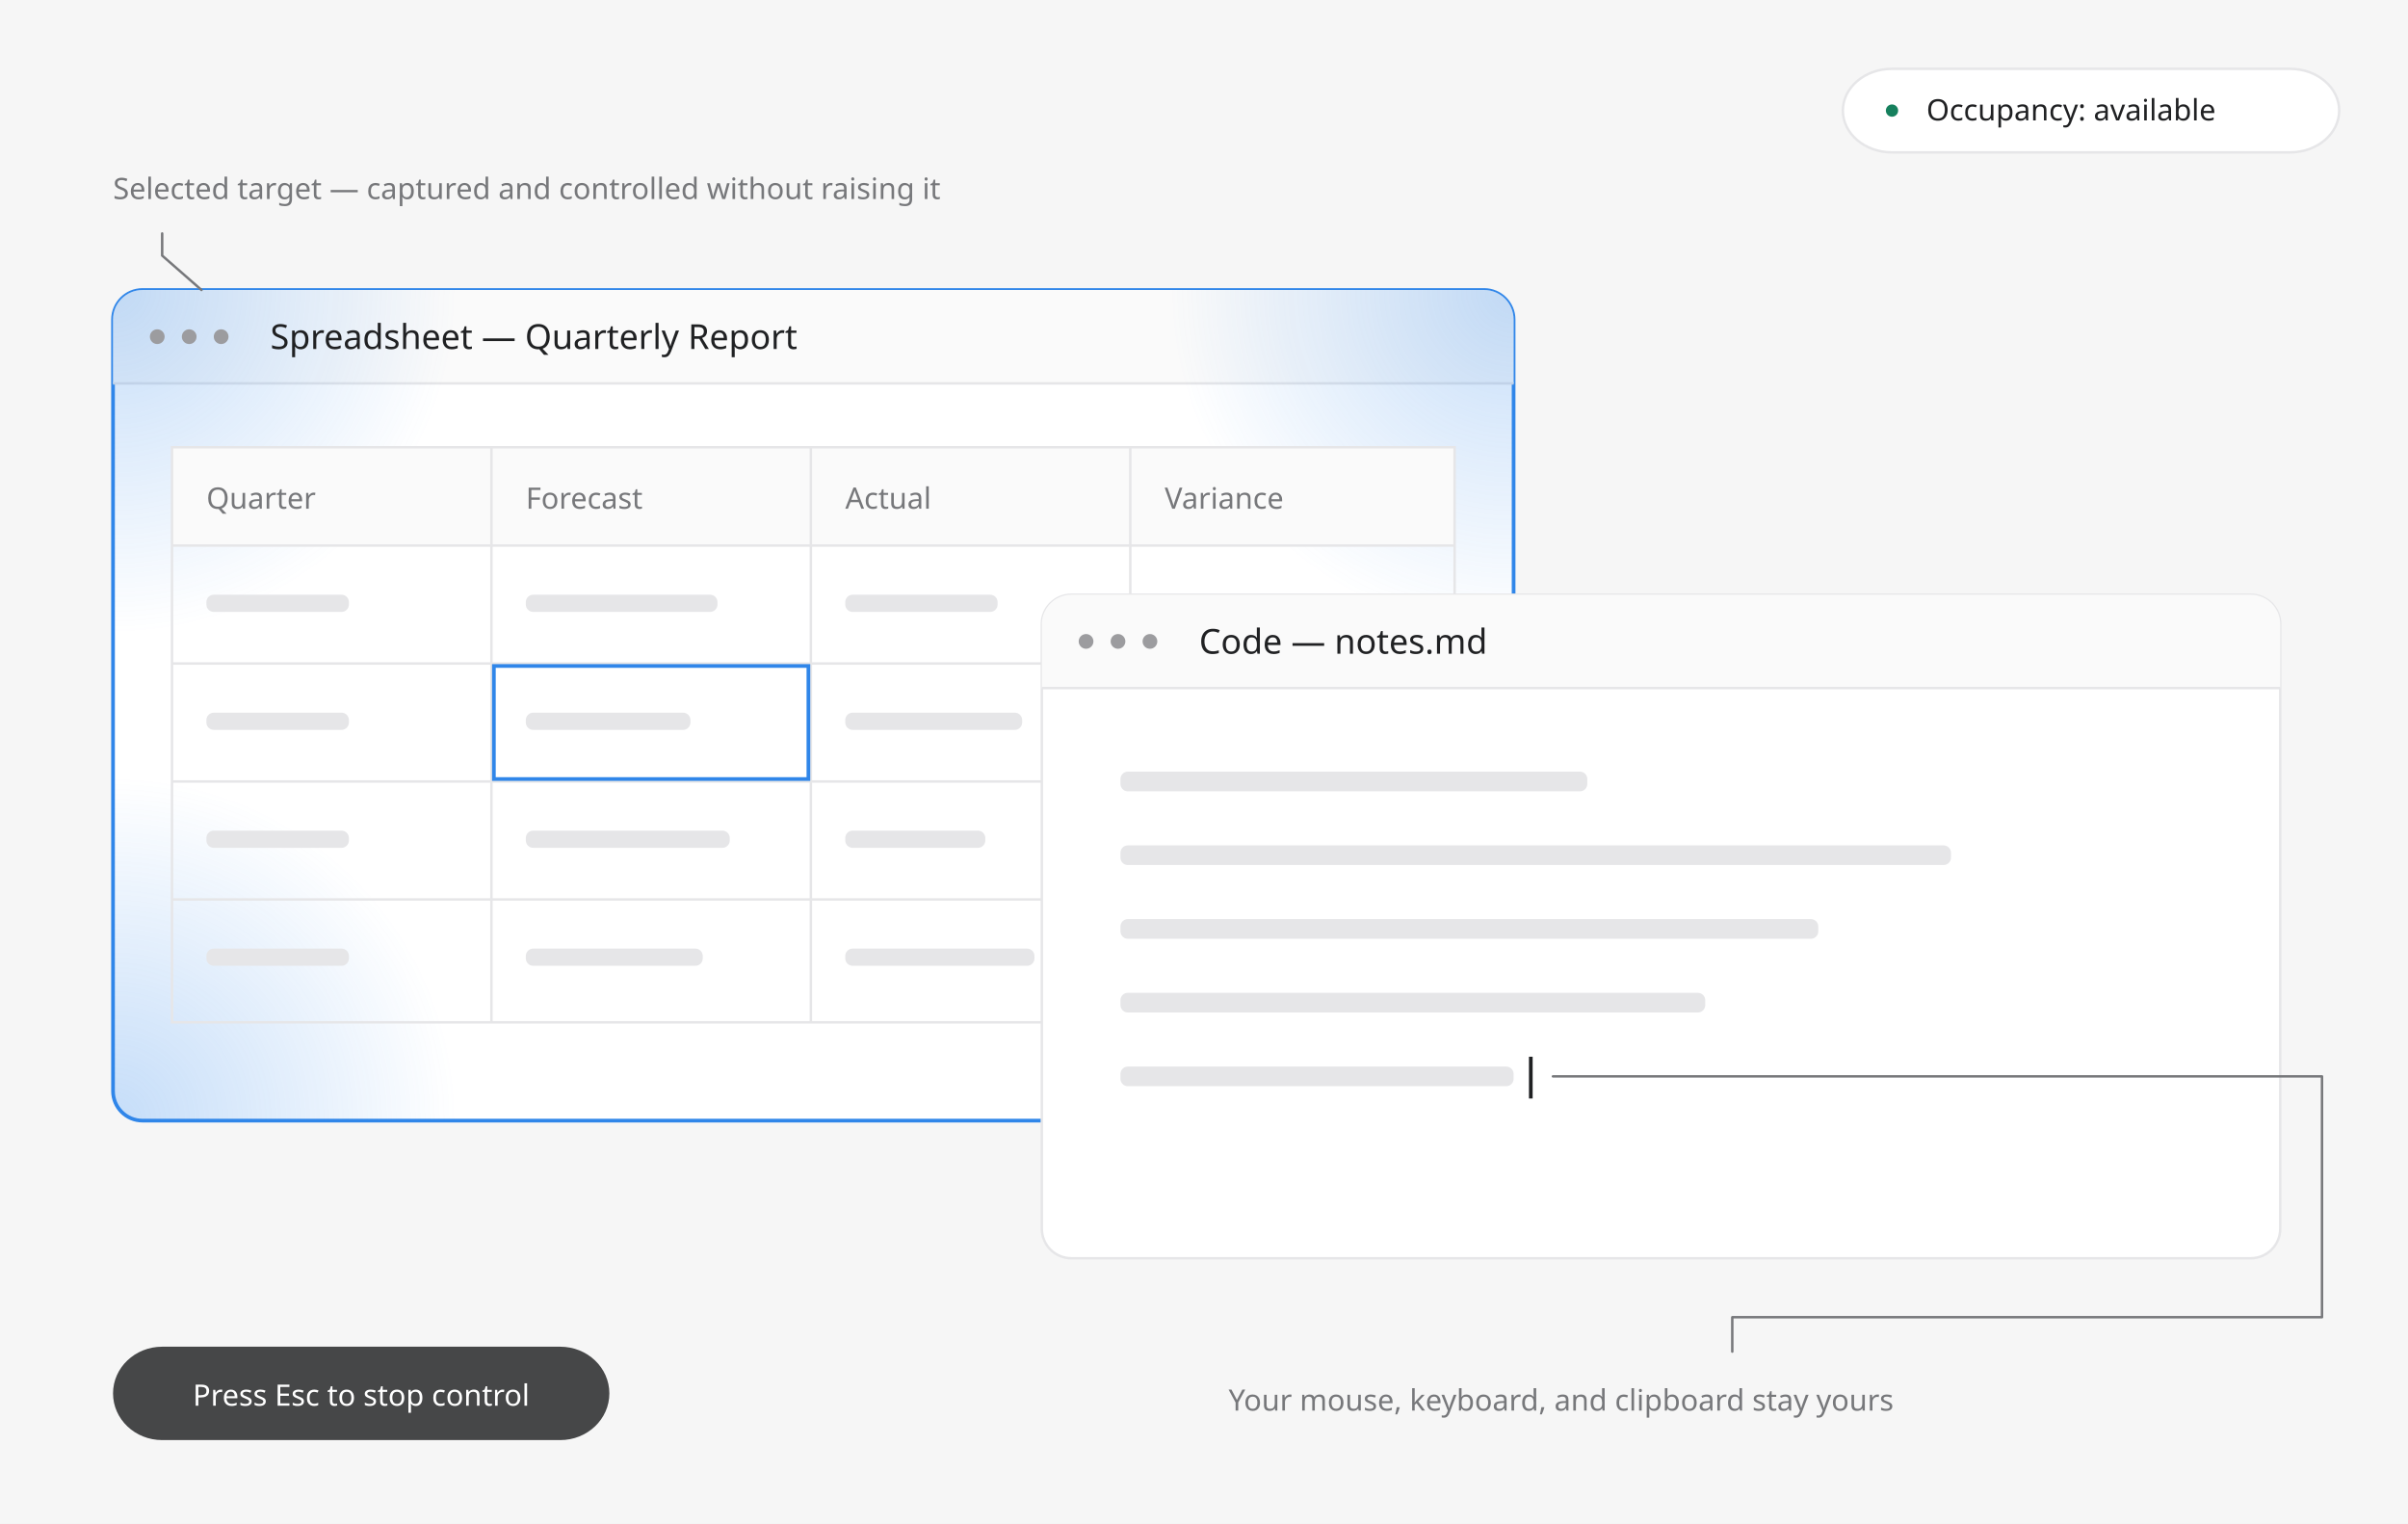
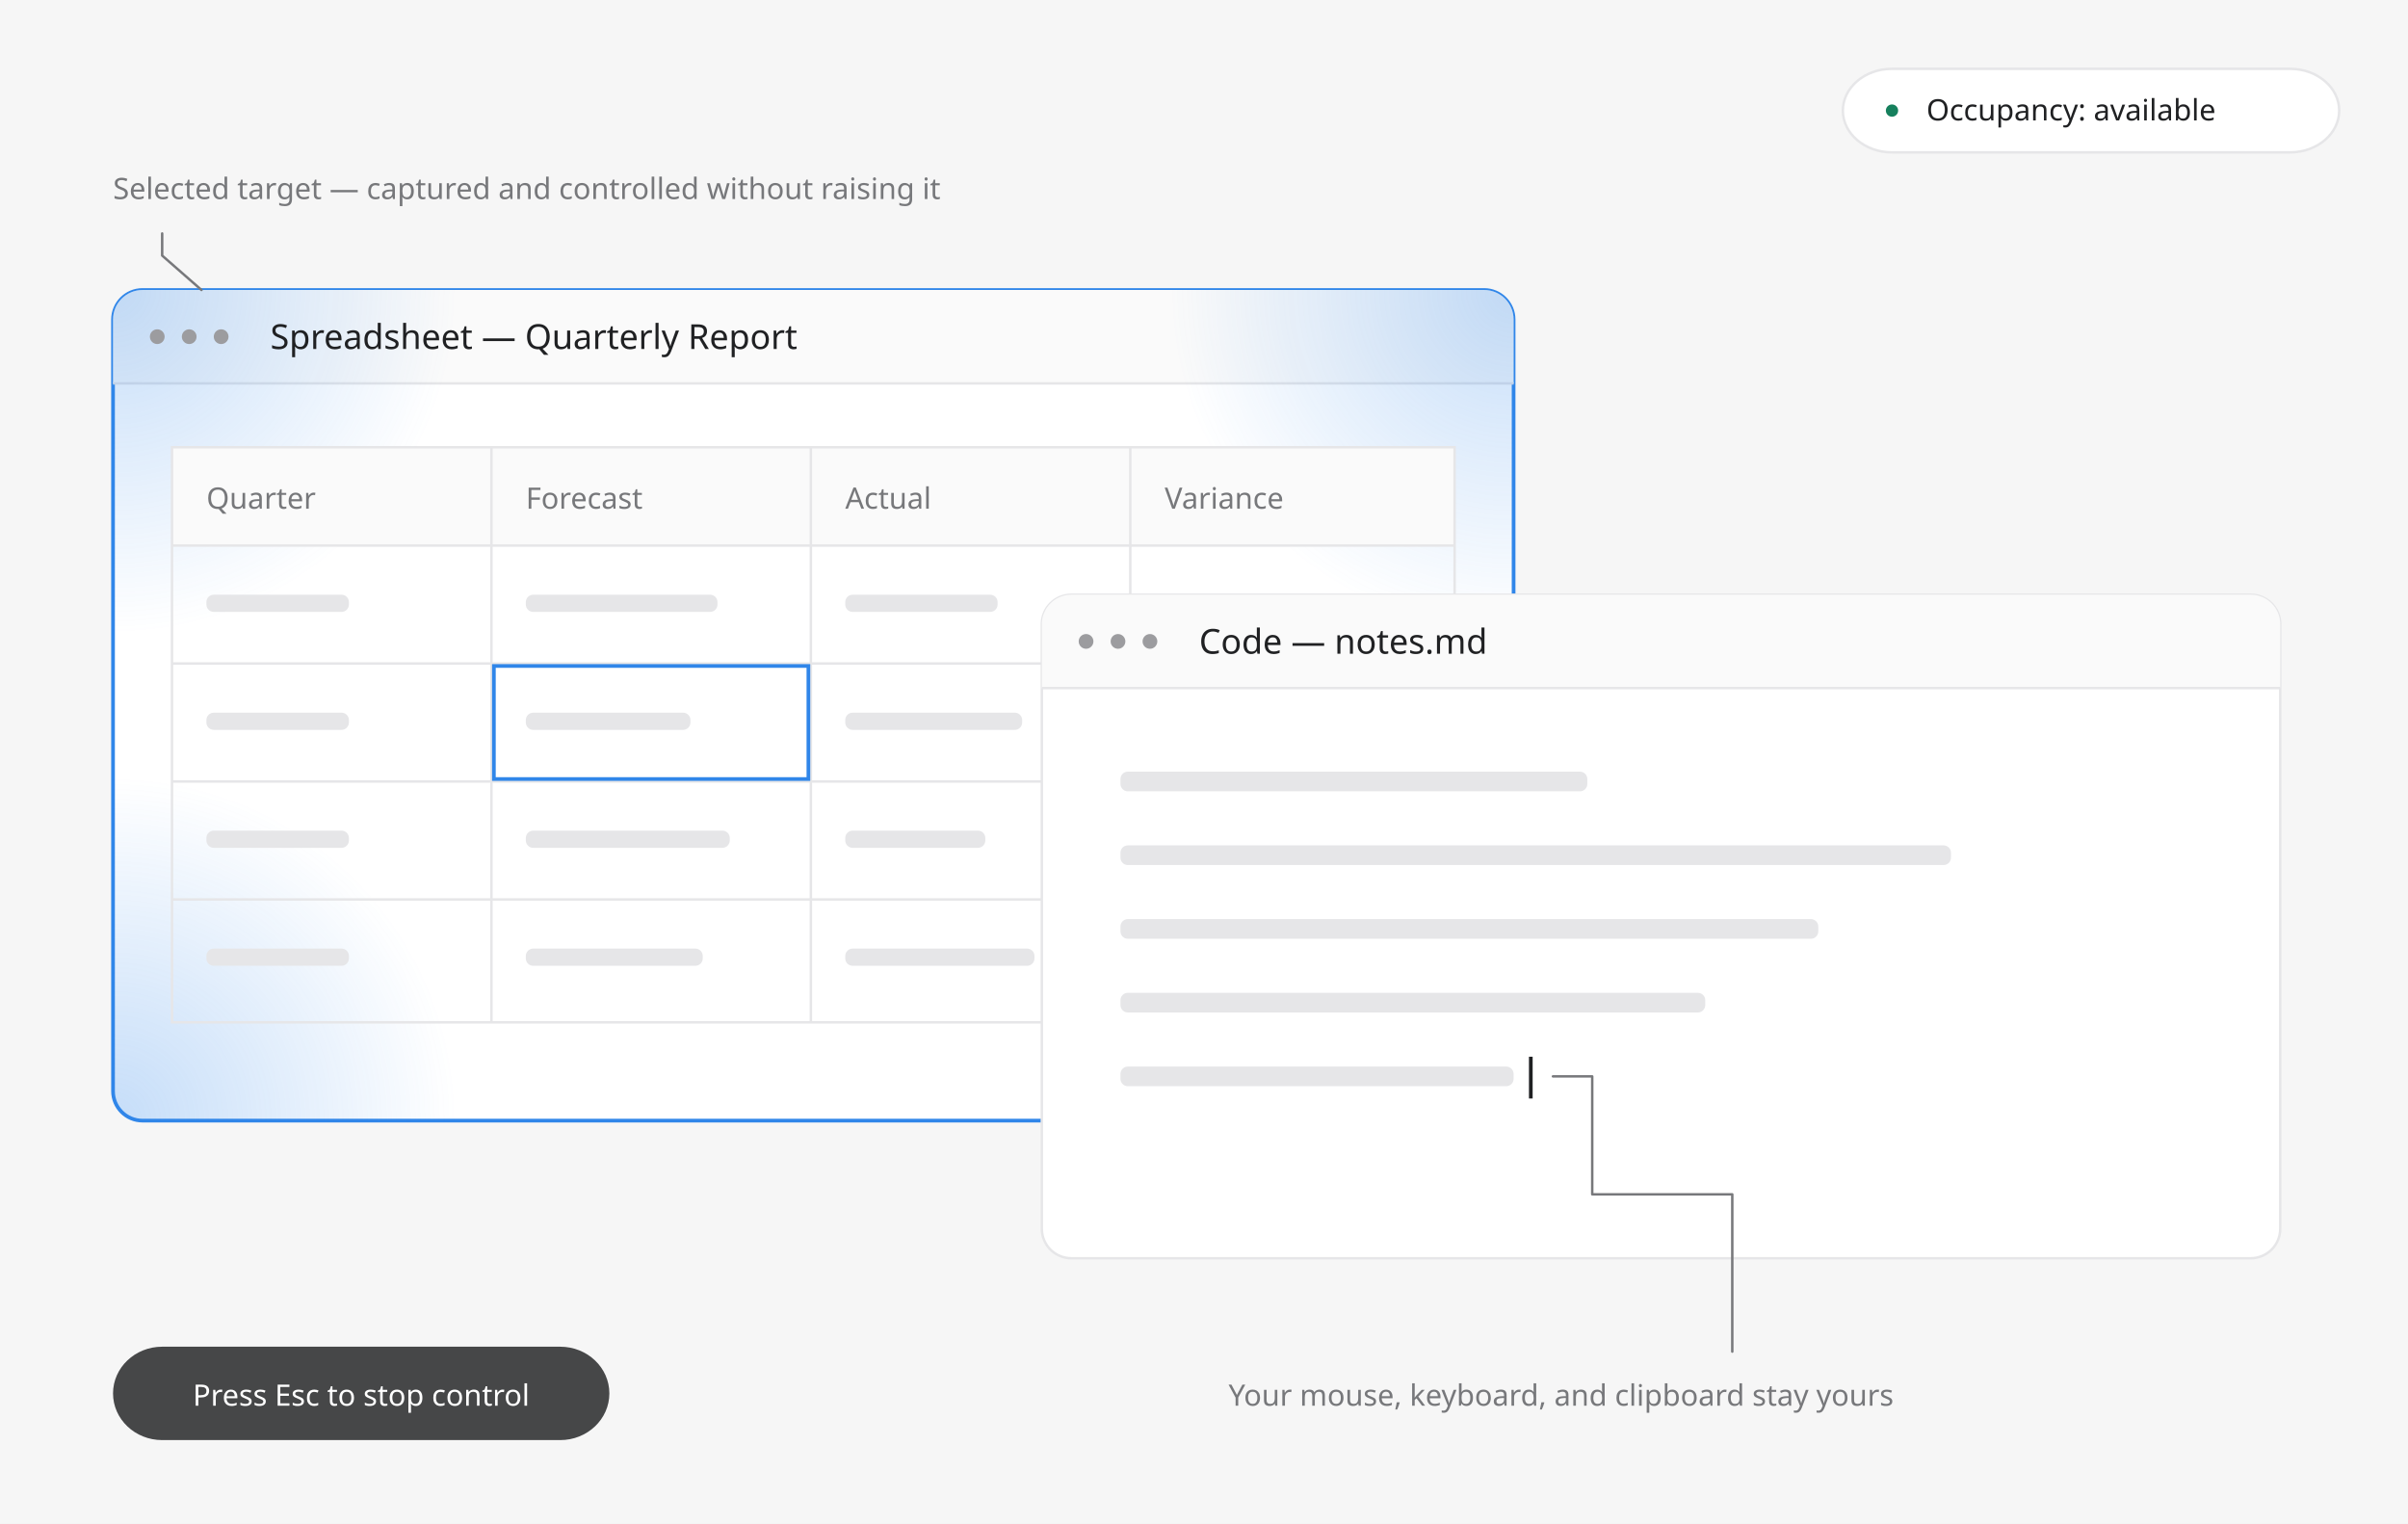
<svg xmlns="http://www.w3.org/2000/svg" width="980" height="620" viewBox="0 0 980 620" font-family="Segoe UI, Malgun Gothic, sans-serif">
  <rect width="980" height="620" fill="#f6f6f6" />
  <defs>
    <clipPath id="target-clip">
      <rect x="46" y="118" width="570" height="338" rx="12" />
    </clipPath>
    <radialGradient id="corner-glow">
      <stop offset="0" stop-color="#3086e9" stop-opacity="0.28" />
      <stop offset="1" stop-color="#3086e9" stop-opacity="0" />
    </radialGradient>
    <clipPath id="front-clip">
      <rect x="424" y="242" width="504" height="270" rx="12" />
    </clipPath>
  </defs>
  <rect x="750" y="28" width="202" height="34" rx="20" fill="#ffffff" stroke="#e6e6e8" />
  <circle cx="770" cy="45" r="2.5" fill="#16805d" />
  <text x="784" y="49" font-size="12" fill="#202123">Occupancy: available</text>
  <rect x="46" y="118" width="570" height="338" rx="12" fill="#ffffff" stroke="#3086e9" stroke-width="1.5" />
  <g clip-path="url(#target-clip)">
    <rect x="46" y="118" width="570" height="38" fill="#fafafa" />
    <path d="M46 156H616" stroke="#e6e6e8" />
    <circle cx="46" cy="118" r="140" fill="url(#corner-glow)" />
    <circle cx="616" cy="118" r="140" fill="url(#corner-glow)" />
    <circle cx="46" cy="456" r="140" fill="url(#corner-glow)" />
    <circle cx="616" cy="456" r="140" fill="url(#corner-glow)" />
  </g>
  <g fill="#9c9c9f">
    <circle cx="64" cy="137" r="3" />
    <circle cx="77" cy="137" r="3" />
    <circle cx="90" cy="137" r="3" />
  </g>
  <text x="110" y="142" font-size="14" fill="#202123">Spreadsheet — Quarterly Report</text>
  <rect x="70" y="182" width="522" height="40" fill="#fafafa" />
  <g fill="none" stroke="#e6e6e8">
    <rect x="70" y="182" width="522" height="234" />
    <path d="M70 222H592M70 270H592M70 318H592M70 366H592M200 182V416M330 182V416M460 182V416" />
  </g>
  <g font-size="12" fill="#77787b">
    <text x="84" y="207">Quarter</text>
    <text x="214" y="207">Forecast</text>
    <text x="344" y="207">Actual</text>
    <text x="474" y="207">Variance</text>
  </g>
  <g fill="#e6e6e8">
    <rect x="84" y="242" width="58" height="7" rx="3" />
    <rect x="214" y="242" width="78" height="7" rx="3" />
    <rect x="344" y="242" width="62" height="7" rx="3" />
    <rect x="474" y="242" width="70" height="7" rx="3" />
    <rect x="84" y="290" width="58" height="7" rx="3" />
    <rect x="214" y="290" width="67" height="7" rx="3" />
    <rect x="344" y="290" width="72" height="7" rx="3" />
    <rect x="474" y="290" width="62" height="7" rx="3" />
    <rect x="84" y="338" width="58" height="7" rx="3" />
    <rect x="214" y="338" width="83" height="7" rx="3" />
    <rect x="344" y="338" width="57" height="7" rx="3" />
    <rect x="474" y="338" width="73" height="7" rx="3" />
    <rect x="84" y="386" width="58" height="7" rx="3" />
    <rect x="214" y="386" width="72" height="7" rx="3" />
    <rect x="344" y="386" width="77" height="7" rx="3" />
    <rect x="474" y="386" width="66" height="7" rx="3" />
  </g>
  <rect x="201" y="271" width="128" height="46" fill="none" stroke="#3086e9" stroke-width="1.5" />
  <rect x="424" y="242" width="504" height="270" rx="12" fill="#ffffff" stroke="#e6e6e8" />
  <g clip-path="url(#front-clip)">
    <rect x="424" y="242" width="504" height="38" fill="#fafafa" />
    <path d="M424 280H928" stroke="#e6e6e8" />
  </g>
  <g fill="#9c9c9f">
    <circle cx="442" cy="261" r="3" />
    <circle cx="455" cy="261" r="3" />
    <circle cx="468" cy="261" r="3" />
  </g>
  <text x="488" y="266" font-size="14" fill="#202123">Code — notes.md</text>
  <g fill="#e6e6e8">
    <rect x="456" y="314" width="190" height="8" rx="3" />
    <rect x="456" y="344" width="338" height="8" rx="3" />
    <rect x="456" y="374" width="284" height="8" rx="3" />
    <rect x="456" y="404" width="238" height="8" rx="3" />
    <rect x="456" y="434" width="160" height="8" rx="3" />
  </g>
  <path d="M623 430V447" stroke="#202123" stroke-width="1.5" />
  <g font-size="12" fill="#77787b">
    <text x="46" y="81">Selected target — captured and controlled without raising it</text>
-     <text x="500" y="574">Your mouse, keyboard, and clipboard stay yours</text>
+     <text x="500" y="572">Your mouse, keyboard, and clipboard stay yours</text>
  </g>
  <g fill="none" stroke="#77787b" stroke-width="1" stroke-linecap="round" stroke-linejoin="round">
    <path d="M66 95V104L82 118" />
-     <path d="M705 550V536H945V438H632" />
+     <path d="M705 550V486H648V438H632" />
  </g>
  <rect x="46" y="548" width="202" height="38" rx="20" fill="#202123" fill-opacity="0.82" pointer-events="none" />
  <text x="147" y="572" text-anchor="middle" font-size="12" fill="#ffffff" pointer-events="none">Press Esc to stop control</text>
</svg>
